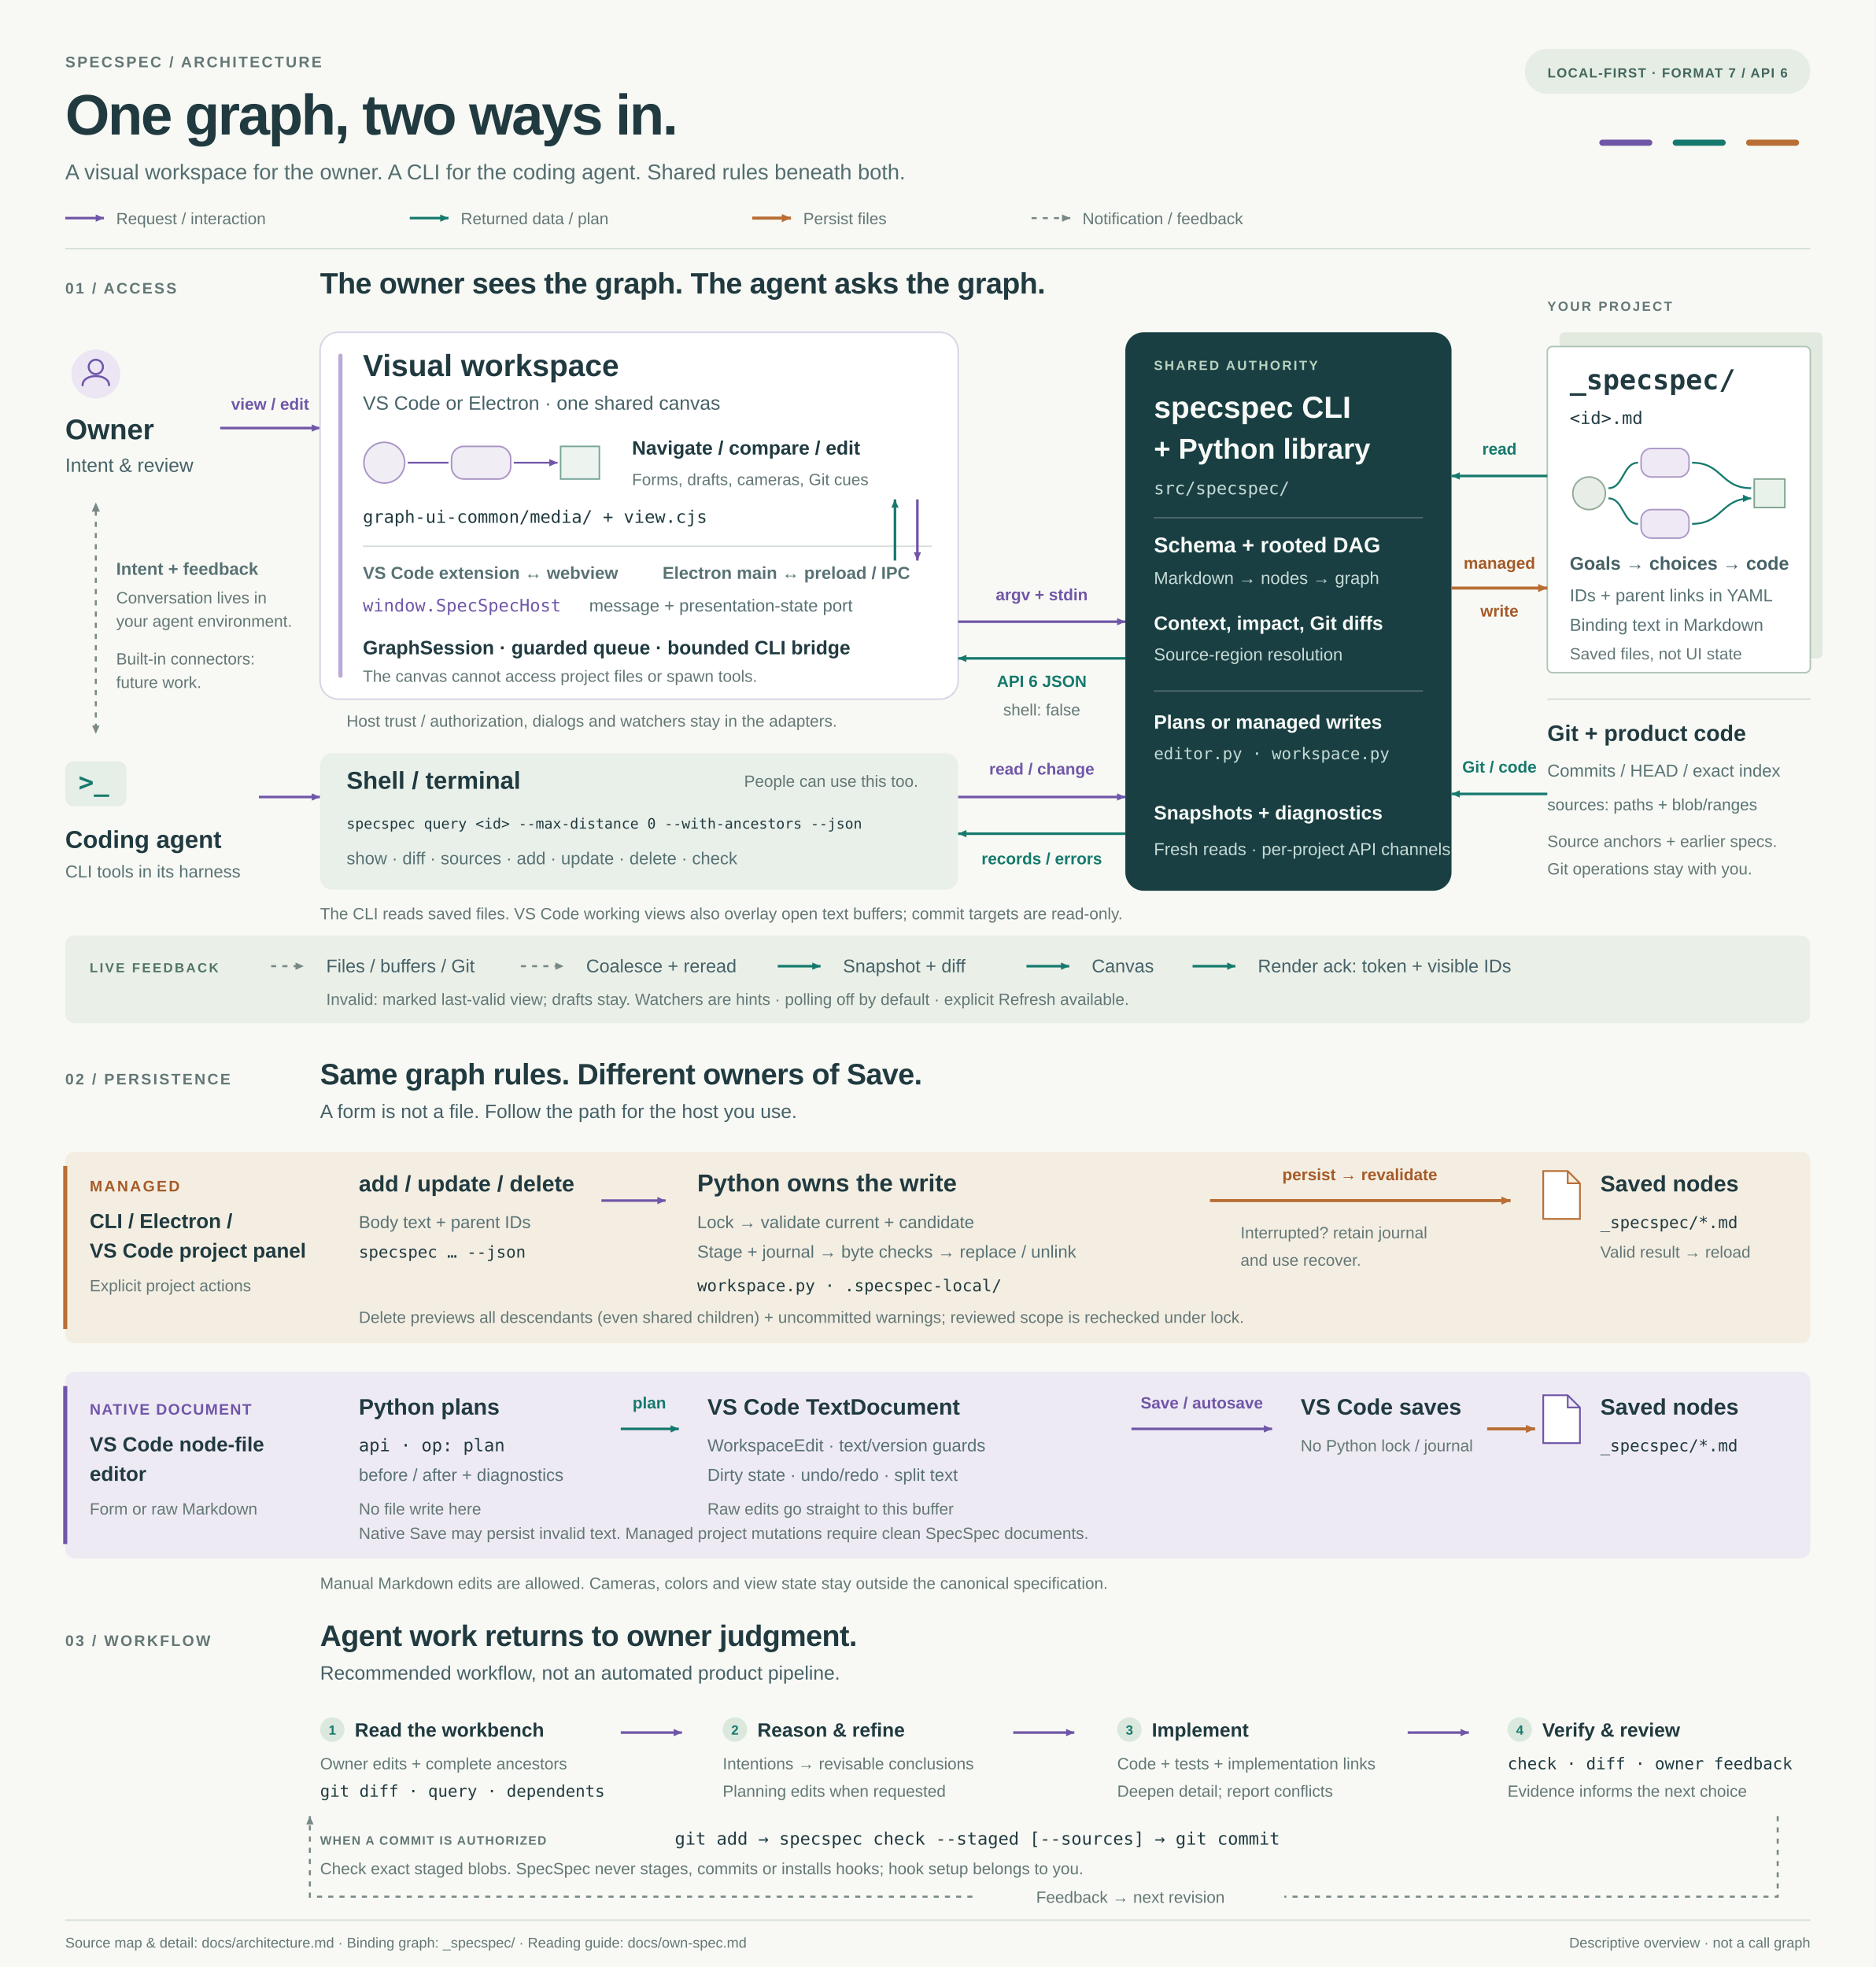
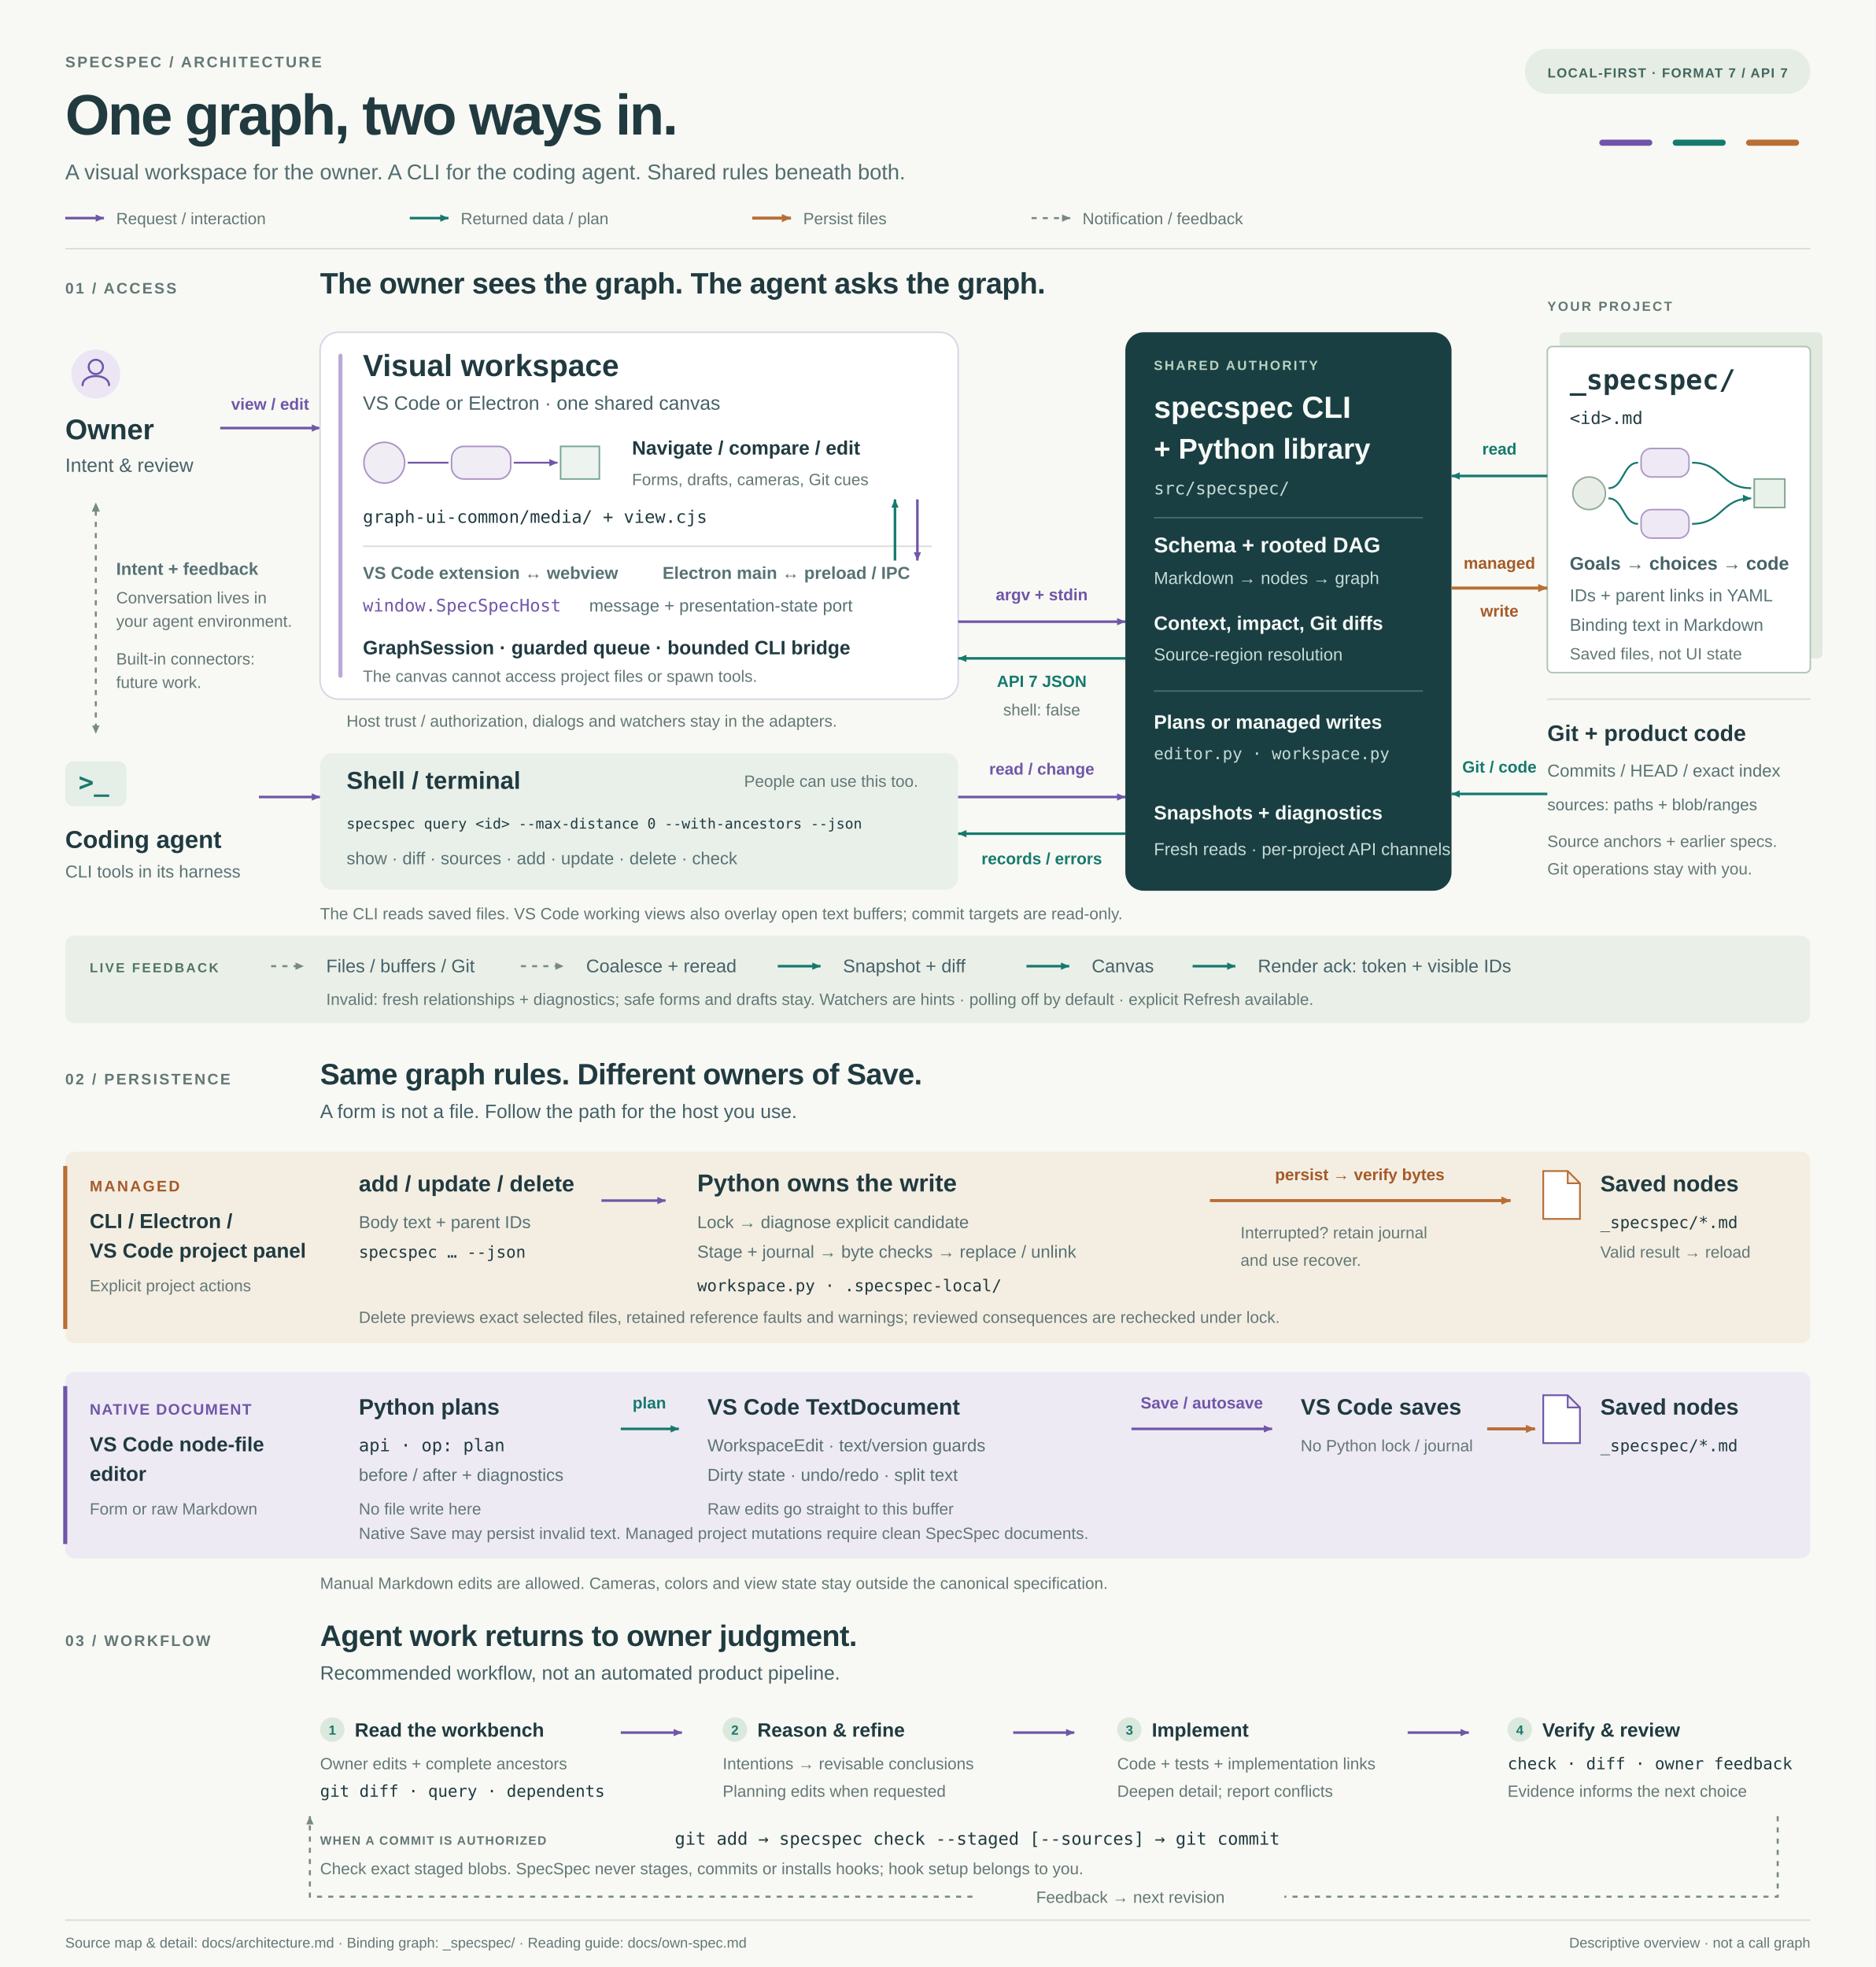
<svg xmlns="http://www.w3.org/2000/svg" width="1840" height="1930" viewBox="0 0 1840 1930" role="img" aria-labelledby="architecture-title architecture-description">
  <defs>
    <style>
      text { font-family: "Segoe UI", Arial, sans-serif; fill: #203a40; }
      .eyebrow { font-size: 15px; font-weight: 700; letter-spacing: 1.8px; fill: #637776; }
      .title { font-size: 56px; font-weight: 700; letter-spacing: -1.8px; }
      .subtitle { font-size: 21px; fill: #536d70; }
      .section { font-size: 29px; font-weight: 650; letter-spacing: -.4px; }
      .heading { font-size: 24px; font-weight: 650; }
      .body { font-size: 19px; fill: #466167; }
      .small { font-size: 17px; fill: #587274; }
      .caption { font-size: 16px; fill: #637776; }
      .code { font-family: Consolas, "DejaVu Sans Mono", monospace; font-size: 17px; }
      .label { font-size: 16px; font-weight: 600; }
      .purple { fill: #7056a8; }
      .teal { fill: #16796d; }
      .gold { fill: #a55a28; }
      .white { fill: #f7faf6; }
      .light { fill: #c6dad5; }
      .request { fill: none; stroke: #7056a8; stroke-width: 2.5; marker-end: url(#request-arrow); }
      .response { fill: none; stroke: #16796d; stroke-width: 2.5; marker-end: url(#response-arrow); }
      .write { fill: none; stroke: #b86e35; stroke-width: 3; marker-end: url(#write-arrow); }
      .hint { fill: none; stroke: #788987; stroke-width: 2; stroke-dasharray: 5 6; marker-end: url(#hint-arrow); }
      .hairline { fill: none; stroke: #d7dfd8; stroke-width: 1.5; }
    </style>
    <marker id="request-arrow" viewBox="0 0 10 10" refX="9" refY="5" markerWidth="9" markerHeight="9" markerUnits="userSpaceOnUse" orient="auto">
      <path d="M0 1L9 5L0 9Z" fill="#7056a8" />
    </marker>
    <marker id="response-arrow" viewBox="0 0 10 10" refX="9" refY="5" markerWidth="9" markerHeight="9" markerUnits="userSpaceOnUse" orient="auto">
      <path d="M0 1L9 5L0 9Z" fill="#16796d" />
    </marker>
    <marker id="write-arrow" viewBox="0 0 10 10" refX="9" refY="5" markerWidth="10" markerHeight="10" markerUnits="userSpaceOnUse" orient="auto">
      <path d="M0 1L9 5L0 9Z" fill="#b86e35" />
    </marker>
    <marker id="hint-arrow" viewBox="0 0 10 10" refX="9" refY="5" markerWidth="9" markerHeight="9" markerUnits="userSpaceOnUse" orient="auto">
      <path d="M0 1L9 5L0 9Z" fill="#788987" />
    </marker>
  </defs>
  <rect width="1840" height="1930" fill="#f8f9f4" />
  <g id="introduction" aria-label="Overview and visual key">
    <text x="64" y="66" class="eyebrow">SPECSPEC / ARCHITECTURE</text>
    <text x="64" y="132" class="title">One graph, two ways in.</text>
    <text x="64" y="176" class="subtitle">A visual workspace for the owner. A CLI for the coding agent. Shared rules beneath both.</text>
    <rect x="1496" y="48" width="280" height="44" rx="22" fill="#e5ede5" />
-     <text x="1636" y="76" text-anchor="middle" class="eyebrow" style="font-size:13px;letter-spacing:1px;fill:#42665d">LOCAL-FIRST · FORMAT 7 / API 6</text>
+     <text x="1636" y="76" text-anchor="middle" class="eyebrow" style="font-size:13px;letter-spacing:1px;fill:#42665d">LOCAL-FIRST · FORMAT 7 / API 7</text>
    <path d="M1572 140H1618" stroke="#7056a8" stroke-width="6" stroke-linecap="round" />
    <path d="M1644 140H1690" stroke="#16796d" stroke-width="6" stroke-linecap="round" />
    <path d="M1716 140H1762" stroke="#b86e35" stroke-width="6" stroke-linecap="round" />
    <path d="M64 214H102" class="request" />
    <text x="114" y="220" class="caption">Request / interaction</text>
    <path d="M402 214H440" class="response" />
    <text x="452" y="220" class="caption">Returned data / plan</text>
    <path d="M738 214H776" class="write" />
    <text x="788" y="220" class="caption">Persist files</text>
    <path d="M1012 214H1050" class="hint" />
    <text x="1062" y="220" class="caption">Notification / feedback</text>
    <path d="M64 244H1776" class="hairline" />
  </g>
  <g id="access-map" aria-label="Two entrances converge on one domain authority and canonical project files">
    <text x="64" y="288" class="eyebrow">01 / ACCESS</text>
    <text x="314" y="288" class="section">The owner sees the graph. The agent asks the graph.</text>
    <g id="owner-entry" aria-label="Owner: browse, edit and review through the visual workspace">
      <circle cx="94" cy="367" r="24" fill="#ece6f4" />
      <circle cx="94" cy="360" r="7" fill="none" stroke="#7056a8" stroke-width="2" />
      <path d="M81 378C81 366 107 366 107 378" fill="none" stroke="#7056a8" stroke-width="2" stroke-linecap="round" />
      <text x="64" y="431" class="heading" style="font-size:28px">Owner</text>
      <text x="64" y="463" class="body">Intent &amp; review</text>
      <path d="M216 420H314" class="request" />
      <text x="265" y="402" text-anchor="middle" class="label purple">view / edit</text>
    </g>
    <g id="conversation" aria-label="Owner-agent conversation is external to SpecSpec">
      <path d="M94 501V720" class="hint" />
      <path d="M90 502L94 493L98 502Z" fill="#788987" />
      <text x="114" y="564" class="small" style="font-weight:600">Intent + feedback</text>
      <text x="114" y="592" class="caption">Conversation lives in</text>
      <text x="114" y="615" class="caption">your agent environment.</text>
      <text x="114" y="652" class="caption">Built-in connectors:</text>
      <text x="114" y="675" class="caption">future work.</text>
    </g>
    <g id="visual-workspace" aria-label="One unprivileged canvas and narrow VS Code or Electron adapters">
      <rect x="314" y="326" width="626" height="360" rx="18" fill="#fff" stroke="#d8d4e5" stroke-width="1.5" />
      <path d="M334 349V663" stroke="#bca9d7" stroke-width="4" stroke-linecap="round" />
      <text x="356" y="369" class="heading" style="font-size:30px">Visual workspace</text>
      <text x="356" y="402" class="body">VS Code or Electron · one shared canvas</text>
      <g id="canvas-miniature" aria-label="Illustrative graph canvas">
        <circle cx="377" cy="454" r="20" fill="#f0edf5" stroke="#aa94c4" stroke-width="1.5" />
        <rect x="443" y="438" width="58" height="32" rx="12" fill="#f0edf5" stroke="#aa94c4" stroke-width="1.5" />
        <rect x="550" y="438" width="38" height="32" fill="#edf4ef" stroke="#77a598" stroke-width="1.5" />
        <path d="M400 454H440M504 454H547" class="request" style="stroke-width:1.8" />
      </g>
      <text x="620" y="446" class="body" style="font-weight:650;fill:#203a40">Navigate / compare / edit</text>
      <text x="620" y="476" class="caption">Forms, drafts, cameras, Git cues</text>
      <text x="356" y="513" class="code">graph-ui-common/media/ + view.cjs</text>
      <path d="M356 536H914" class="hairline" />
      <path d="M900 490V550" class="request" />
      <path d="M878 550V490" class="response" />
      <text x="356" y="568" class="small" style="font-weight:600">VS Code extension ↔ webview</text>
      <text x="650" y="568" class="small" style="font-weight:600">Electron main ↔ preload / IPC</text>
      <text x="356" y="600" class="code purple">window.SpecSpecHost</text>
      <text x="578" y="600" class="small">message + presentation-state port</text>
      <text x="356" y="642" class="body" style="font-weight:650;fill:#203a40">GraphSession · guarded queue · bounded CLI bridge</text>
      <text x="356" y="669" class="caption">The canvas cannot access project files or spawn tools.</text>
      <text x="340" y="713" class="caption">Host trust / authorization, dialogs and watchers stay in the adapters.</text>
    </g>
    <g id="agent-entry" aria-label="Coding agent: call the CLI from its own shell, also available to people">
      <rect x="64" y="747" width="60" height="44" rx="8" fill="#e5eee7" />
      <text x="77" y="776" class="code teal" style="font-size:25px;font-weight:700">&gt;_</text>
      <text x="64" y="832" class="heading">Coding agent</text>
      <text x="64" y="861" class="small">CLI tools in its harness</text>
      <path d="M254 782H314" class="request" />
      <rect x="314" y="739" width="626" height="134" rx="12" fill="#e9f0e9" />
      <text x="340" y="774" class="heading">Shell / terminal</text>
      <text x="730" y="772" class="caption">People can use this too.</text>
      <text x="340" y="813" class="code" style="font-size:14px">specspec query &lt;id&gt; --max-distance 0 --with-ancestors --json</text>
      <text x="340" y="848" class="small">show · diff · sources · add · update · delete · check</text>
    </g>
-     <g id="cli-interface" aria-label="Shell-free argument arrays and UTF-8 stdin go in; API 6 JSON, records and diagnostics come back">
+     <g id="cli-interface" aria-label="Shell-free argument arrays and UTF-8 stdin go in; API 7 JSON, records and diagnostics come back">
      <path d="M940 610H1104" class="request" />
      <text x="1022" y="589" text-anchor="middle" class="label purple">argv + stdin</text>
      <path d="M1104 646H940" class="response" />
-       <text x="1022" y="674" text-anchor="middle" class="label teal">API 6 JSON</text>
+       <text x="1022" y="674" text-anchor="middle" class="label teal">API 7 JSON</text>
      <text x="1022" y="702" text-anchor="middle" class="caption">shell: false</text>
      <path d="M940 782H1104" class="request" />
      <text x="1022" y="760" text-anchor="middle" class="label purple">read / change</text>
      <path d="M1104 818H940" class="response" />
      <text x="1022" y="848" text-anchor="middle" class="label teal">records / errors</text>
    </g>
    <g id="python-authority" aria-label="The CLI and reusable Python library own specification meaning, not the renderer">
      <rect x="1104" y="326" width="320" height="548" rx="18" fill="#193f43" />
      <text x="1132" y="363" class="eyebrow" style="fill:#b9d3c0;font-size:13px">SHARED AUTHORITY</text>
      <text x="1132" y="410" class="heading white" style="font-size:30px">specspec CLI</text>
      <text x="1132" y="450" class="heading white" style="font-size:28px">+ Python library</text>
      <text x="1132" y="485" class="code light">src/specspec/</text>
      <path d="M1132 508H1396" stroke="#4c6869" stroke-width="1.5" />
      <text x="1132" y="542" class="body white" style="font-size:21px;font-weight:650">Schema + rooted DAG</text>
      <text x="1132" y="573" class="small light">Markdown → nodes → graph</text>
      <text x="1132" y="618" class="body white" style="font-weight:650">Context, impact, Git diffs</text>
      <text x="1132" y="648" class="small light">Source-region resolution</text>
      <path d="M1132 678H1396" stroke="#4c6869" stroke-width="1.5" />
      <text x="1132" y="715" class="body white" style="font-weight:650">Plans or managed writes</text>
      <text x="1132" y="745" class="code light" style="font-size:16px">editor.py · workspace.py</text>
      <text x="1132" y="804" class="body white" style="font-weight:650">Snapshots + diagnostics</text>
      <text x="1132" y="839" class="small light">Fresh reads · per-project API channels</text>
    </g>
    <g id="project-data" aria-label="Canonical saved Markdown DAG, Git snapshots and linked product sources">
      <text x="1518" y="305" class="eyebrow" style="font-size:13px">YOUR PROJECT</text>
      <rect x="1530" y="326" width="258" height="320" rx="5" fill="#e2e9df" />
      <rect x="1518" y="340" width="258" height="320" rx="5" fill="#fff" stroke="#afc5b6" stroke-width="1.5" />
      <text x="1540" y="382" class="code" style="font-size:27px;font-weight:700">_specspec/</text>
      <text x="1540" y="416" class="code">&lt;id&gt;.md</text>
      <g id="canonical-dag" aria-label="One manifesto, multi-parent requirements and implementation leaves">
        <circle cx="1559" cy="484" r="16" fill="#e8eee7" stroke="#91aa99" stroke-width="1.5" />
        <rect x="1610" y="440" width="47" height="28" rx="10" fill="#efe9f5" stroke="#ad99c7" stroke-width="1.5" />
        <rect x="1610" y="500" width="47" height="28" rx="10" fill="#efe9f5" stroke="#ad99c7" stroke-width="1.5" />
        <rect x="1721" y="470" width="30" height="28" fill="#e9f2ea" stroke="#80a58e" stroke-width="1.5" />
        <path d="M1578 479C1593 479 1592 454 1607 454M1578 489C1593 489 1592 514 1607 514M1660 454C1690 454 1688 479 1718 479M1660 514C1690 514 1688 489 1718 489" class="response" style="stroke-width:1.8" />
      </g>
      <text x="1540" y="559" class="body" style="font-size:18px;font-weight:650">Goals → choices → code</text>
      <text x="1540" y="590" class="small">IDs + parent links in YAML</text>
      <text x="1540" y="619" class="small">Binding text in Markdown</text>
      <text x="1540" y="647" class="caption">Saved files, not UI state</text>
      <path d="M1518 686H1776" class="hairline" />
      <text x="1518" y="727" class="heading" style="font-size:22px">Git + product code</text>
      <text x="1518" y="762" class="small">Commits / HEAD / exact index</text>
      <text x="1518" y="795" class="small" style="font-size:16px">sources: paths + blob/ranges</text>
      <text x="1518" y="831" class="caption">Source anchors + earlier specs.</text>
      <text x="1518" y="858" class="caption">Git operations stay with you.</text>
    </g>
    <g id="project-interface" aria-label="Python reads files and Git snapshots; managed operations write files. Native saves are detailed in section two.">
      <path d="M1518 467H1424" class="response" />
      <text x="1471" y="446" text-anchor="middle" class="label teal">read</text>
      <path d="M1424 577H1518" class="write" />
      <text x="1471" y="558" text-anchor="middle" class="label gold">managed</text>
      <text x="1471" y="605" text-anchor="middle" class="label gold">write</text>
      <path d="M1518 779H1424" class="response" />
      <text x="1471" y="758" text-anchor="middle" class="label teal">Git / code</text>
    </g>
    <text x="314" y="902" class="caption">The CLI reads saved files. VS Code working views also overlay open text buffers; commit targets are read-only.</text>
  </g>
  <g id="refresh-loop" aria-label="Live feedback: events prompt coalesced rereads, snapshots and acknowledged canvas rendering">
    <rect x="64" y="918" width="1712" height="86" rx="9" fill="#eaf0e8" />
    <text x="88" y="954" class="eyebrow" style="font-size:13px;fill:#507465">LIVE FEEDBACK</text>
    <path d="M266 948H298" class="hint" />
    <text x="320" y="954" class="body" style="font-size:18px">Files / buffers / Git</text>
    <path d="M511 948H553" class="hint" />
    <text x="575" y="954" class="body" style="font-size:18px">Coalesce + reread</text>
    <path d="M763 948H805" class="response" />
    <text x="827" y="954" class="body" style="font-size:18px">Snapshot + diff</text>
    <path d="M1007 948H1049" class="response" />
    <text x="1071" y="954" class="body" style="font-size:18px">Canvas</text>
    <path d="M1170 948H1212" class="response" />
    <text x="1234" y="954" class="body" style="font-size:18px">Render ack: token + visible IDs</text>
-     <text x="320" y="986" class="caption">Invalid: marked last-valid view; drafts stay. Watchers are hints · polling off by default · explicit Refresh available.</text>
+     <text x="320" y="986" class="caption">Invalid: fresh relationships + diagnostics; safe forms and drafts stay. Watchers are hints · polling off by default · explicit Refresh available.</text>
  </g>
  <g id="persistence" aria-label="Same graph rules, different persistence lifecycles">
    <text x="64" y="1064" class="eyebrow">02 / PERSISTENCE</text>
    <text x="314" y="1064" class="section">Same graph rules. Different owners of Save.</text>
    <text x="314" y="1097" class="body">A form is not a file. Follow the path for the host you use.</text>
    <g id="managed-save" aria-label="CLI, Electron and VS Code project actions use Python's locked, journaled managed writer">
      <rect x="64" y="1130" width="1712" height="188" rx="9" fill="#f4eee2" />
      <path d="M64 1144V1304" stroke="#b86e35" stroke-width="4" />
      <text x="88" y="1169" class="eyebrow gold">MANAGED</text>
      <text x="88" y="1205" class="body" style="font-size:20px;font-weight:650;fill:#203a40">CLI / Electron /</text>
      <text x="88" y="1234" class="body" style="font-size:20px;font-weight:650;fill:#203a40">VS Code project panel</text>
      <text x="88" y="1267" class="caption">Explicit project actions</text>
      <text x="352" y="1169" class="heading" style="font-size:22px">add / update / delete</text>
      <text x="352" y="1205" class="small">Body text + parent IDs</text>
      <text x="352" y="1234" class="code" style="font-size:16px">specspec … --json</text>
      <path d="M590 1178H653" class="request" />
      <text x="684" y="1169" class="heading">Python owns the write</text>
-       <text x="684" y="1205" class="small">Lock → validate current + candidate</text>
+       <text x="684" y="1205" class="small">Lock → diagnose explicit candidate</text>
      <text x="684" y="1234" class="small">Stage + journal → byte checks → replace / unlink</text>
      <text x="684" y="1267" class="code" style="font-size:16px">workspace.py · .specspec-local/</text>
      <path d="M1187 1178H1482" class="write" />
-       <text x="1334" y="1158" text-anchor="middle" class="label gold">persist → revalidate</text>
+       <text x="1334" y="1158" text-anchor="middle" class="label gold">persist → verify bytes</text>
      <text x="1217" y="1215" class="caption">Interrupted? retain journal</text>
      <text x="1217" y="1242" class="caption">and use recover.</text>
      <path d="M1514 1149H1538L1550 1161V1196H1514ZM1538 1149V1161H1550" fill="#fff" stroke="#b86e35" stroke-width="1.7" />
      <text x="1570" y="1169" class="heading" style="font-size:22px">Saved nodes</text>
      <text x="1570" y="1205" class="code" style="font-size:16px">_specspec/*.md</text>
      <text x="1570" y="1234" class="caption">Valid result → reload</text>
-       <text x="352" y="1298" class="caption">Delete previews all descendants (even shared children) + uncommitted warnings; reviewed scope is rechecked under lock.</text>
+       <text x="352" y="1298" class="caption">Delete previews exact selected files, retained reference faults and warnings; reviewed consequences are rechecked under lock.</text>
    </g>
    <g id="native-save" aria-label="VS Code node-file forms use non-writing Python plans, WorkspaceEdit, native TextDocuments and native Save; raw edits go straight to the buffer">
      <rect x="64" y="1346" width="1712" height="183" rx="9" fill="#eeeaf4" />
      <path d="M64 1360V1515" stroke="#7056a8" stroke-width="4" />
      <text x="88" y="1388" class="eyebrow purple" style="letter-spacing:1px">NATIVE DOCUMENT</text>
      <text x="88" y="1424" class="body" style="font-size:20px;font-weight:650;fill:#203a40">VS Code node-file</text>
      <text x="88" y="1453" class="body" style="font-size:20px;font-weight:650;fill:#203a40">editor</text>
      <text x="88" y="1486" class="caption">Form or raw Markdown</text>
      <text x="352" y="1388" class="heading" style="font-size:22px">Python plans</text>
      <text x="352" y="1424" class="code">api · op: plan</text>
      <text x="352" y="1453" class="small">before / after + diagnostics</text>
      <text x="352" y="1486" class="caption">No file write here</text>
      <path d="M609 1402H666" class="response" />
      <text x="637" y="1382" text-anchor="middle" class="label teal">plan</text>
      <text x="694" y="1388" class="heading" style="font-size:22px">VS Code TextDocument</text>
      <text x="694" y="1424" class="small">WorkspaceEdit · text/version guards</text>
      <text x="694" y="1453" class="small">Dirty state · undo/redo · split text</text>
      <text x="694" y="1486" class="caption">Raw edits go straight to this buffer</text>
      <path d="M1110 1402H1248" class="request" />
      <text x="1179" y="1382" text-anchor="middle" class="label purple">Save / autosave</text>
      <text x="1276" y="1388" class="heading" style="font-size:22px">VS Code saves</text>
      <text x="1276" y="1424" class="caption">No Python lock / journal</text>
      <path d="M1459 1402H1506" class="write" />
      <path d="M1514 1369H1538L1550 1381V1416H1514ZM1538 1369V1381H1550" fill="#fff" stroke="#7056a8" stroke-width="1.7" />
      <text x="1570" y="1388" class="heading" style="font-size:22px">Saved nodes</text>
      <text x="1570" y="1424" class="code" style="font-size:16px">_specspec/*.md</text>
      <text x="352" y="1510" class="caption">Native Save may persist invalid text. Managed project mutations require clean SpecSpec documents.</text>
    </g>
    <text x="314" y="1559" class="caption">Manual Markdown edits are allowed. Cameras, colors and view state stay outside the canonical specification.</text>
  </g>
  <g id="review-loop" aria-label="Recommended agent working loop and deliberate exact-index validation before authorized commits">
    <text x="64" y="1615" class="eyebrow">03 / WORKFLOW</text>
    <text x="314" y="1615" class="section">Agent work returns to owner judgment.</text>
    <text x="314" y="1648" class="body">Recommended workflow, not an automated product pipeline.</text>
    <g id="inspect-workbench" aria-label="Inspect owner edits and read complete ancestor context">
      <circle cx="326" cy="1697" r="12" fill="#dbe8dd" />
      <text x="326" y="1702" text-anchor="middle" class="label teal" style="font-size:13px">1</text>
      <text x="348" y="1704" class="body" style="font-weight:650;fill:#203a40">Read the workbench</text>
      <text x="314" y="1736" class="caption">Owner edits + complete ancestors</text>
      <text x="314" y="1763" class="code" style="font-size:16px">git diff · query · dependents</text>
    </g>
    <path d="M609 1700H669" class="request" />
    <g id="reason-and-refine" aria-label="Reason about intentions and deepen independently revisable conclusions">
      <circle cx="721" cy="1697" r="12" fill="#dbe8dd" />
      <text x="721" y="1702" text-anchor="middle" class="label teal" style="font-size:13px">2</text>
      <text x="743" y="1704" class="body" style="font-weight:650;fill:#203a40">Reason &amp; refine</text>
      <text x="709" y="1736" class="caption">Intentions → revisable conclusions</text>
      <text x="709" y="1763" class="caption">Planning edits when requested</text>
    </g>
    <path d="M994 1700H1054" class="request" />
    <g id="implement" aria-label="Implement and maintain source and verification links">
      <circle cx="1108" cy="1697" r="12" fill="#dbe8dd" />
      <text x="1108" y="1702" text-anchor="middle" class="label teal" style="font-size:13px">3</text>
      <text x="1130" y="1704" class="body" style="font-weight:650;fill:#203a40">Implement</text>
      <text x="1096" y="1736" class="caption">Code + tests + implementation links</text>
      <text x="1096" y="1763" class="caption">Deepen detail; report conflicts</text>
    </g>
    <path d="M1381 1700H1441" class="request" />
    <g id="verify-and-review" aria-label="Validate, compare and return bounded evidence to the owner">
      <circle cx="1491" cy="1697" r="12" fill="#dbe8dd" />
      <text x="1491" y="1702" text-anchor="middle" class="label teal" style="font-size:13px">4</text>
      <text x="1513" y="1704" class="body" style="font-weight:650;fill:#203a40">Verify &amp; review</text>
      <text x="1479" y="1736" class="code" style="font-size:16px">check · diff · owner feedback</text>
      <text x="1479" y="1763" class="caption">Evidence informs the next choice</text>
    </g>
    <text x="314" y="1810" class="eyebrow" style="font-size:12px;letter-spacing:1px">WHEN A COMMIT IS AUTHORIZED</text>
    <text x="662" y="1810" class="code" style="font-size:17px">git add → specspec check --staged [--sources] → git commit</text>
    <text x="314" y="1839" class="caption">Check exact staged blobs. SpecSpec never stages, commits or installs hooks; hook setup belongs to you.</text>
    <path d="M1744 1782V1861H304V1782" class="hint" />
    <rect x="958" y="1847" width="302" height="26" fill="#f8f9f4" />
    <text x="1109" y="1867" text-anchor="middle" class="caption">Feedback → next revision</text>
  </g>
  <path d="M64 1884H1776" class="hairline" />
  <text x="64" y="1911" class="caption" style="font-size:14px">Source map &amp; detail: docs/architecture.md · Binding graph: _specspec/ · Reading guide: docs/own-spec.md</text>
  <text x="1776" y="1911" text-anchor="end" class="caption" style="font-size:14px">Descriptive overview · not a call graph</text>
</svg>
